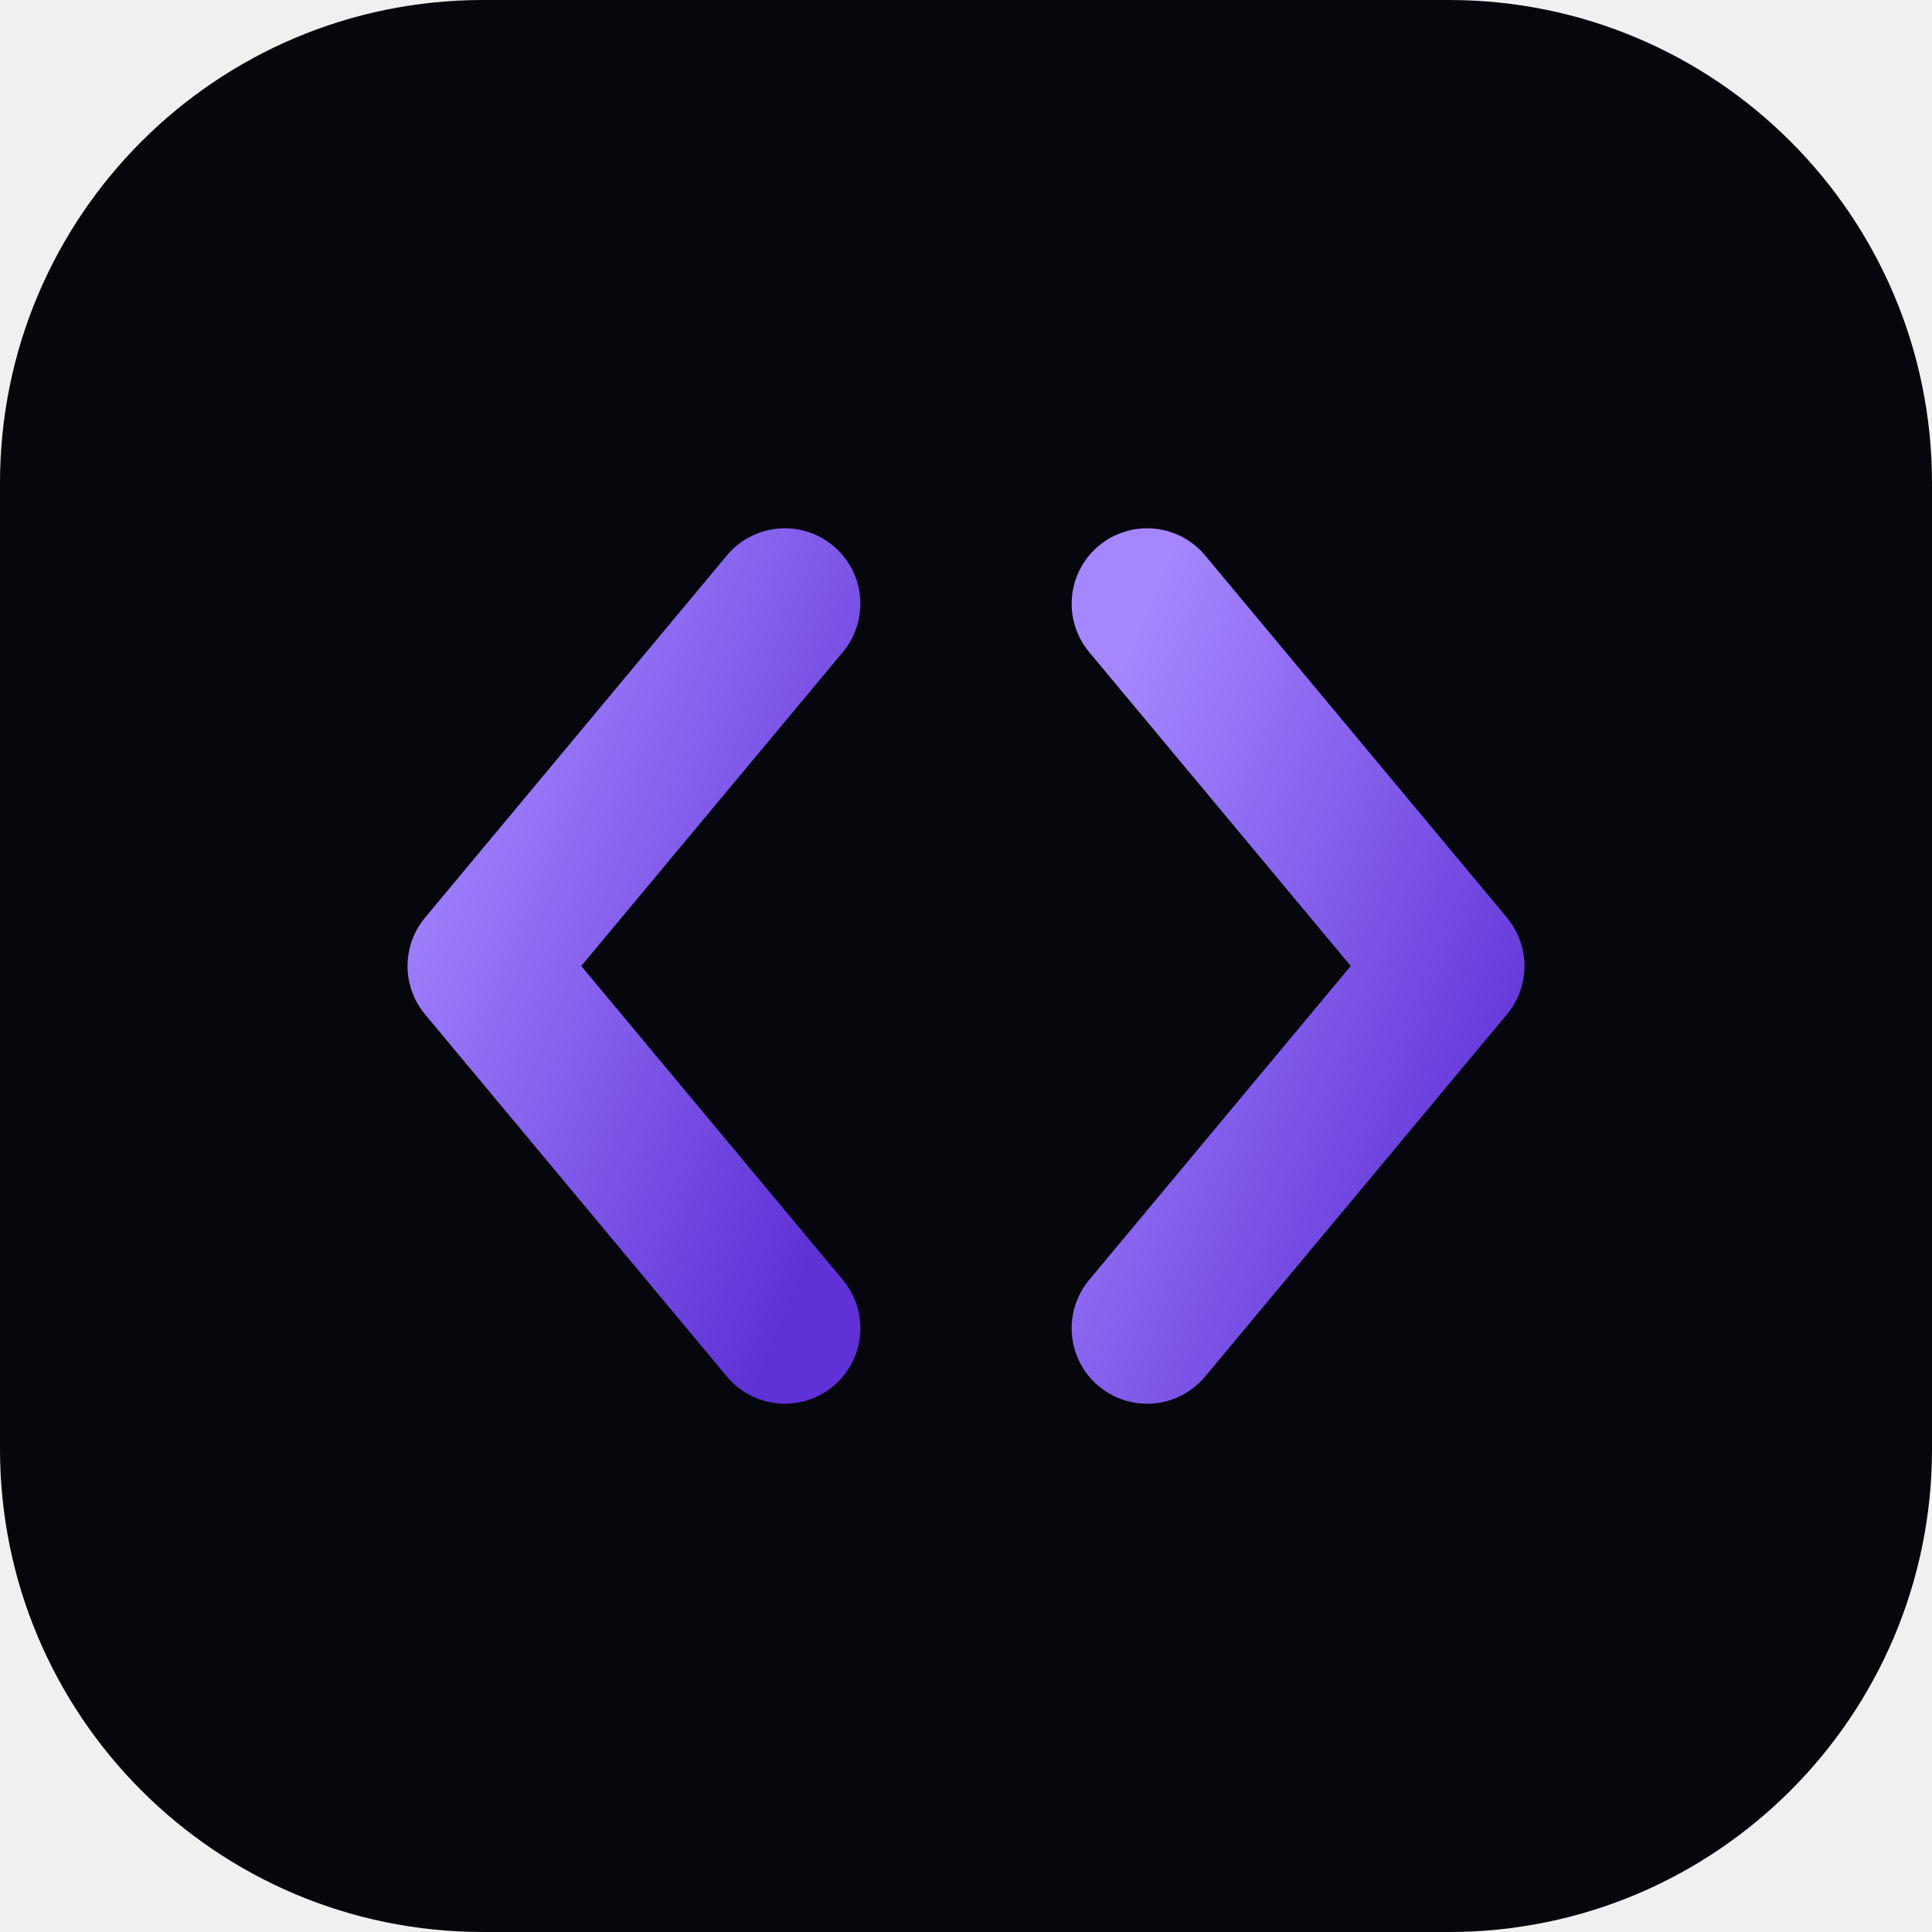
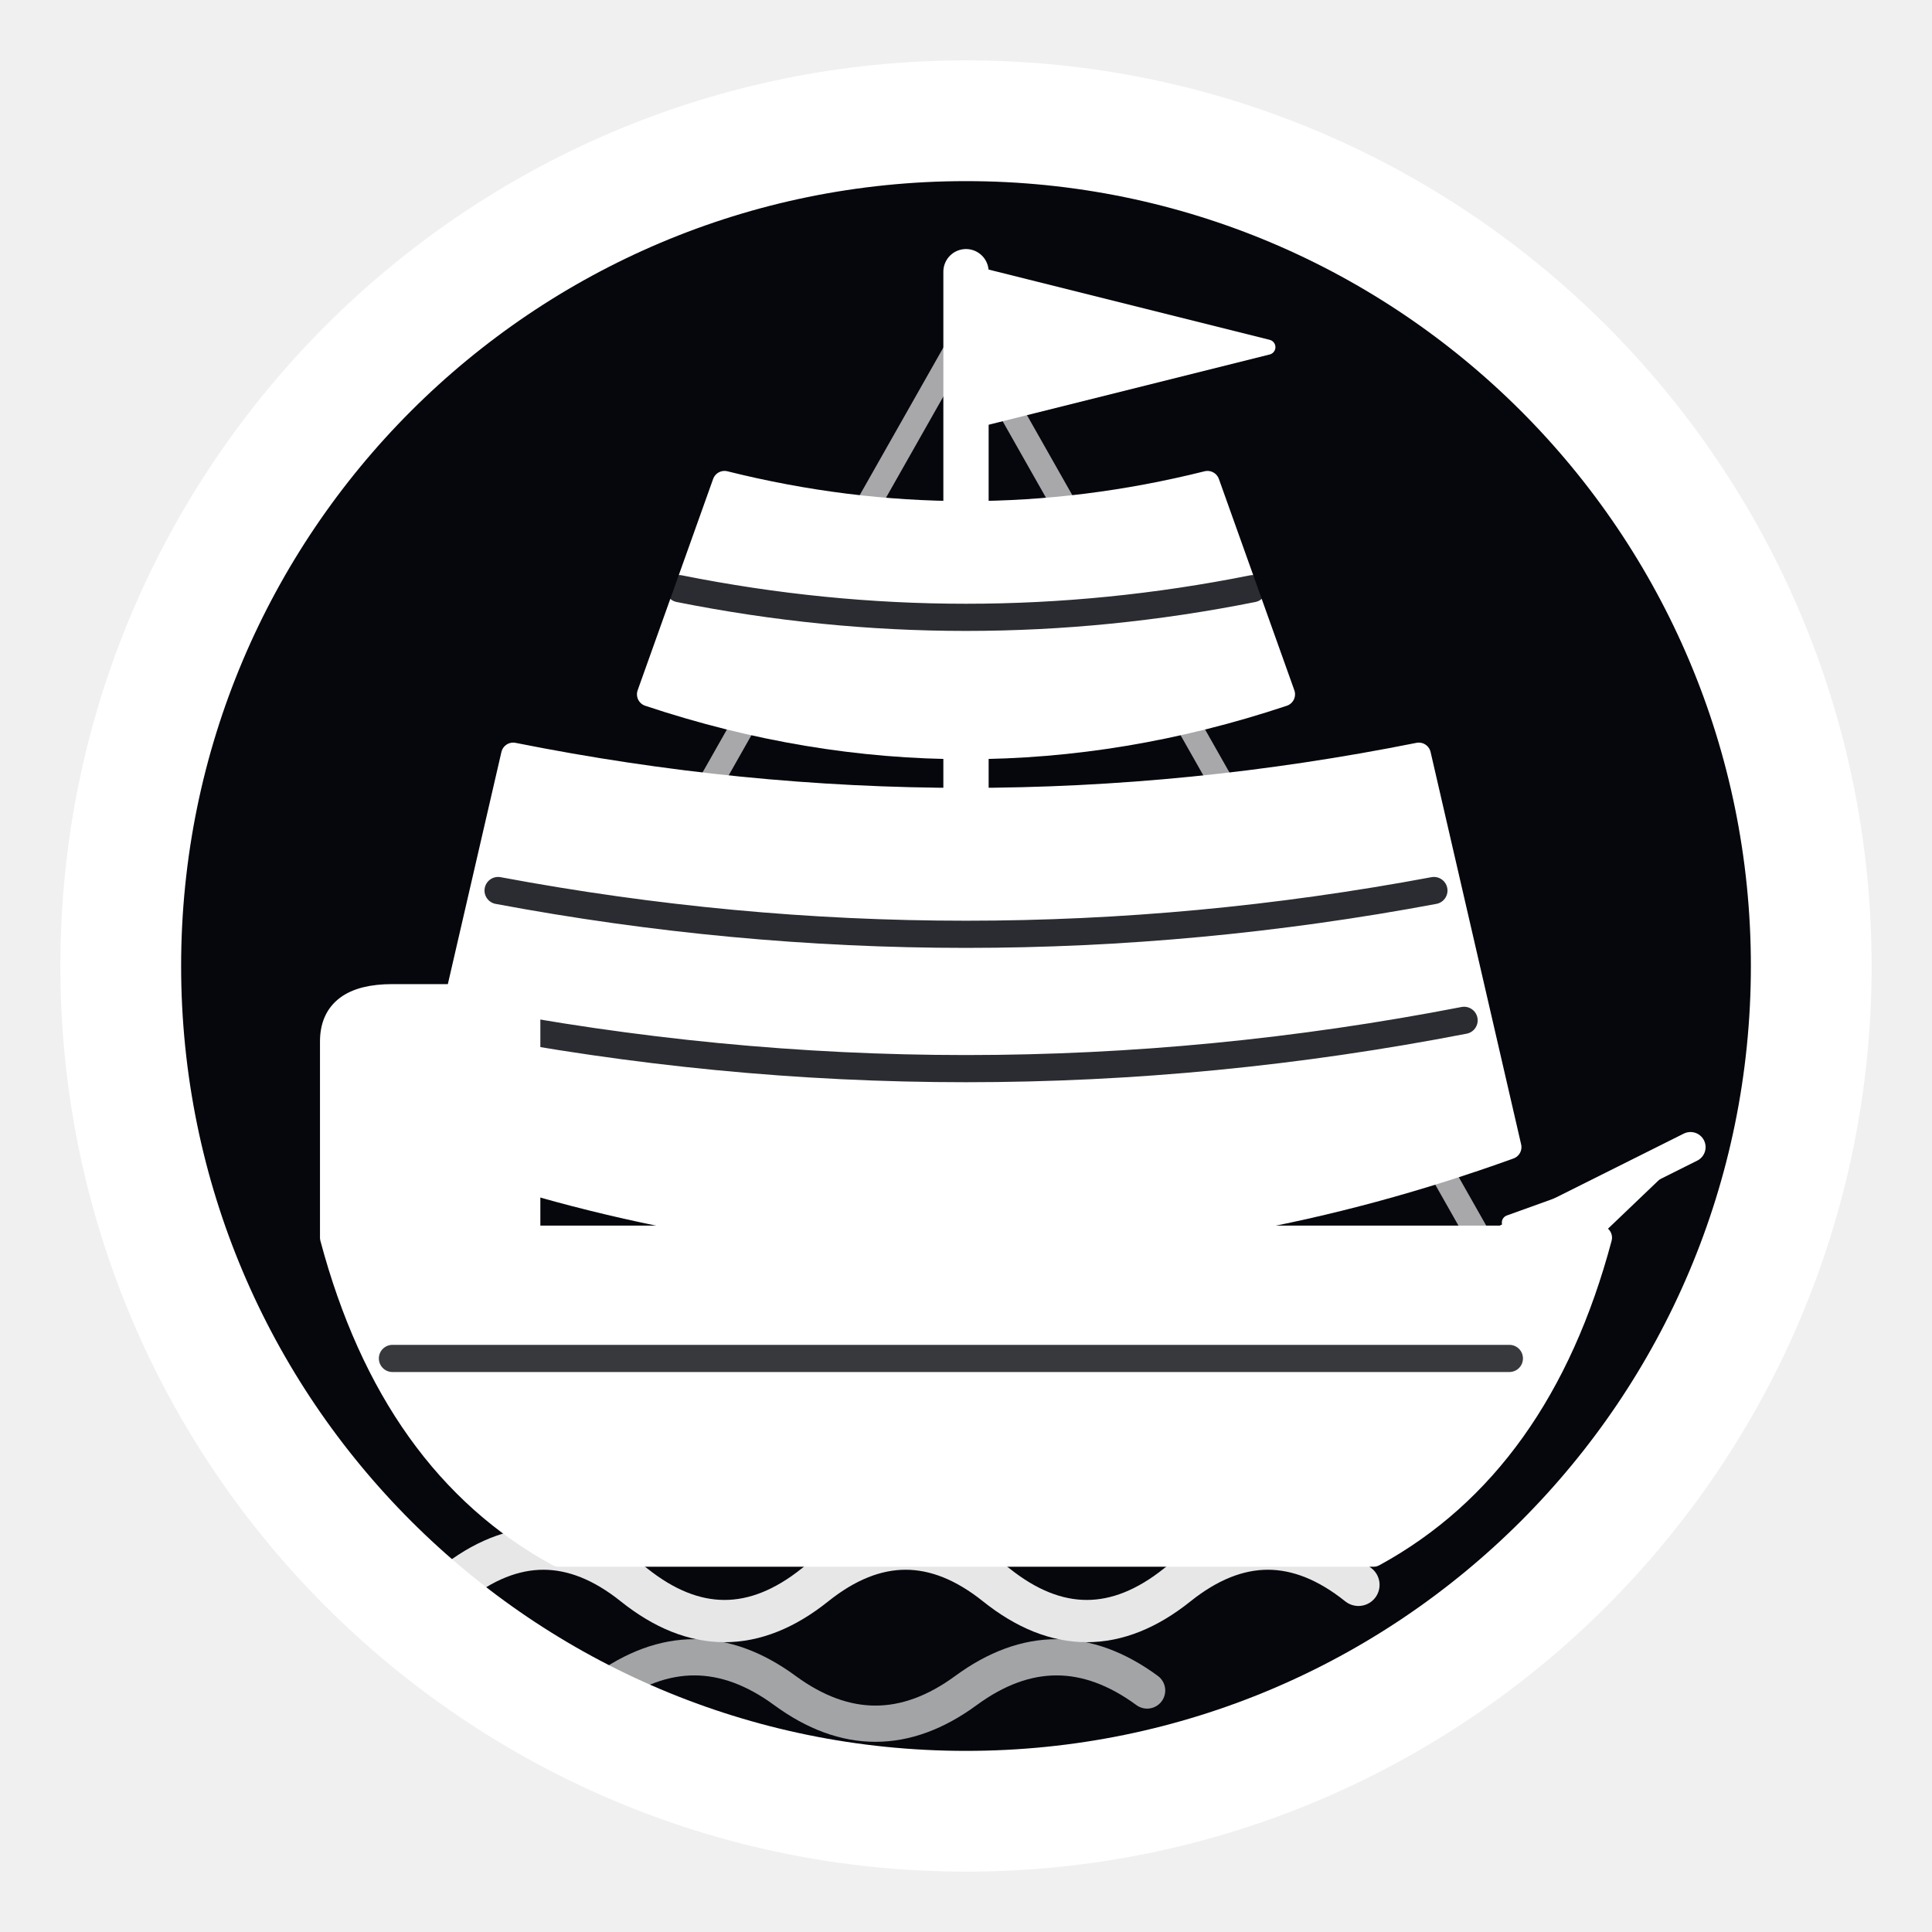
<svg xmlns="http://www.w3.org/2000/svg" viewBox="0 0 64 64" width="64" height="64">
-   <defs>
-     <linearGradient id="g" x1="0" y1="0" x2="1" y2="1">
-       <stop offset="0" stop-color="#a487ff" />
-       <stop offset="1" stop-color="#5f31d6" />
-     </linearGradient>
-   </defs>
-   <rect width="64" height="64" rx="16" fill="#06070d" />
-   <g fill="none" stroke="url(#g)" stroke-width="5" stroke-linecap="round" stroke-linejoin="round">
-     <path d="M26 20 L16 32 L26 44" />
-     <path d="M38 20 L48 32 L38 44" />
+   <circle cx="32" cy="32" r="28" fill="#06070d" stroke="#ffffff" stroke-width="4" />
+   <g stroke="#ffffff" stroke-linejoin="round" stroke-linecap="round">
+     <g fill="none" stroke-width="0.8" opacity="0.65">
+       <path d="M32 11 L15 41" />
+       <path d="M32 11 L49 41" />
+     </g>
+     <line x1="32" y1="9" x2="32" y2="43" stroke-width="1.5" />
+     <path d="M32 9 L42 11.5 L32 14 Z" fill="#ffffff" stroke-width="0.5" />
+     <path d="M24 16 Q32 18 40 16 L42.5 23 Q32 26.5 21.5 23 Z" fill="#ffffff" stroke-width="0.8" />
+     <path d="M17 25 Q32 28 47 25 L50 38 Q32 44.5 14 38 Z" fill="#ffffff" stroke-width="0.8" />
+     <g fill="none" stroke="#06070d" stroke-width="0.9" opacity="0.85">
+       <path d="M22.5 19.5 Q32 21.4 41.5 19.5" />
+       <path d="M16.5 29.5 Q32 32.4 47.5 29.5" />
+       <path d="M15.5 33.8 Q32 37 48.5 33.8" />
+     </g>
+     <line x1="48" y1="42" x2="56" y2="38" stroke-width="1" />
+     <path d="M50 40.5 L55 38.7 L50.5 43 Z" fill="#ffffff" stroke-width="0.5" />
+     <path d="M11 41 L11 34.5 Q11 33 13 33 L17.5 33 L17.5 41              L53 41 Q51 48.5 45.5 51.5 L18.5 51.5 Q13 48.5 11 41 Z" fill="#ffffff" stroke-width="0.8" />
+     <path d="M13 45 L50 45" fill="none" stroke="#06070d" stroke-width="0.9" opacity="0.8" />
+   </g>
+   <g fill="none" stroke="#ffffff" stroke-linecap="round" opacity="0.9">
+     <path d="M15 52.5 q3 -2.4 6 0 t6 0 t6 0 t6 0 t6 0" stroke-width="1.4" />
+     <path d="M20 56 q3 -2.2 6 0 t6 0 t6 0" stroke-width="1.2" opacity="0.7" />
  </g>
</svg>
